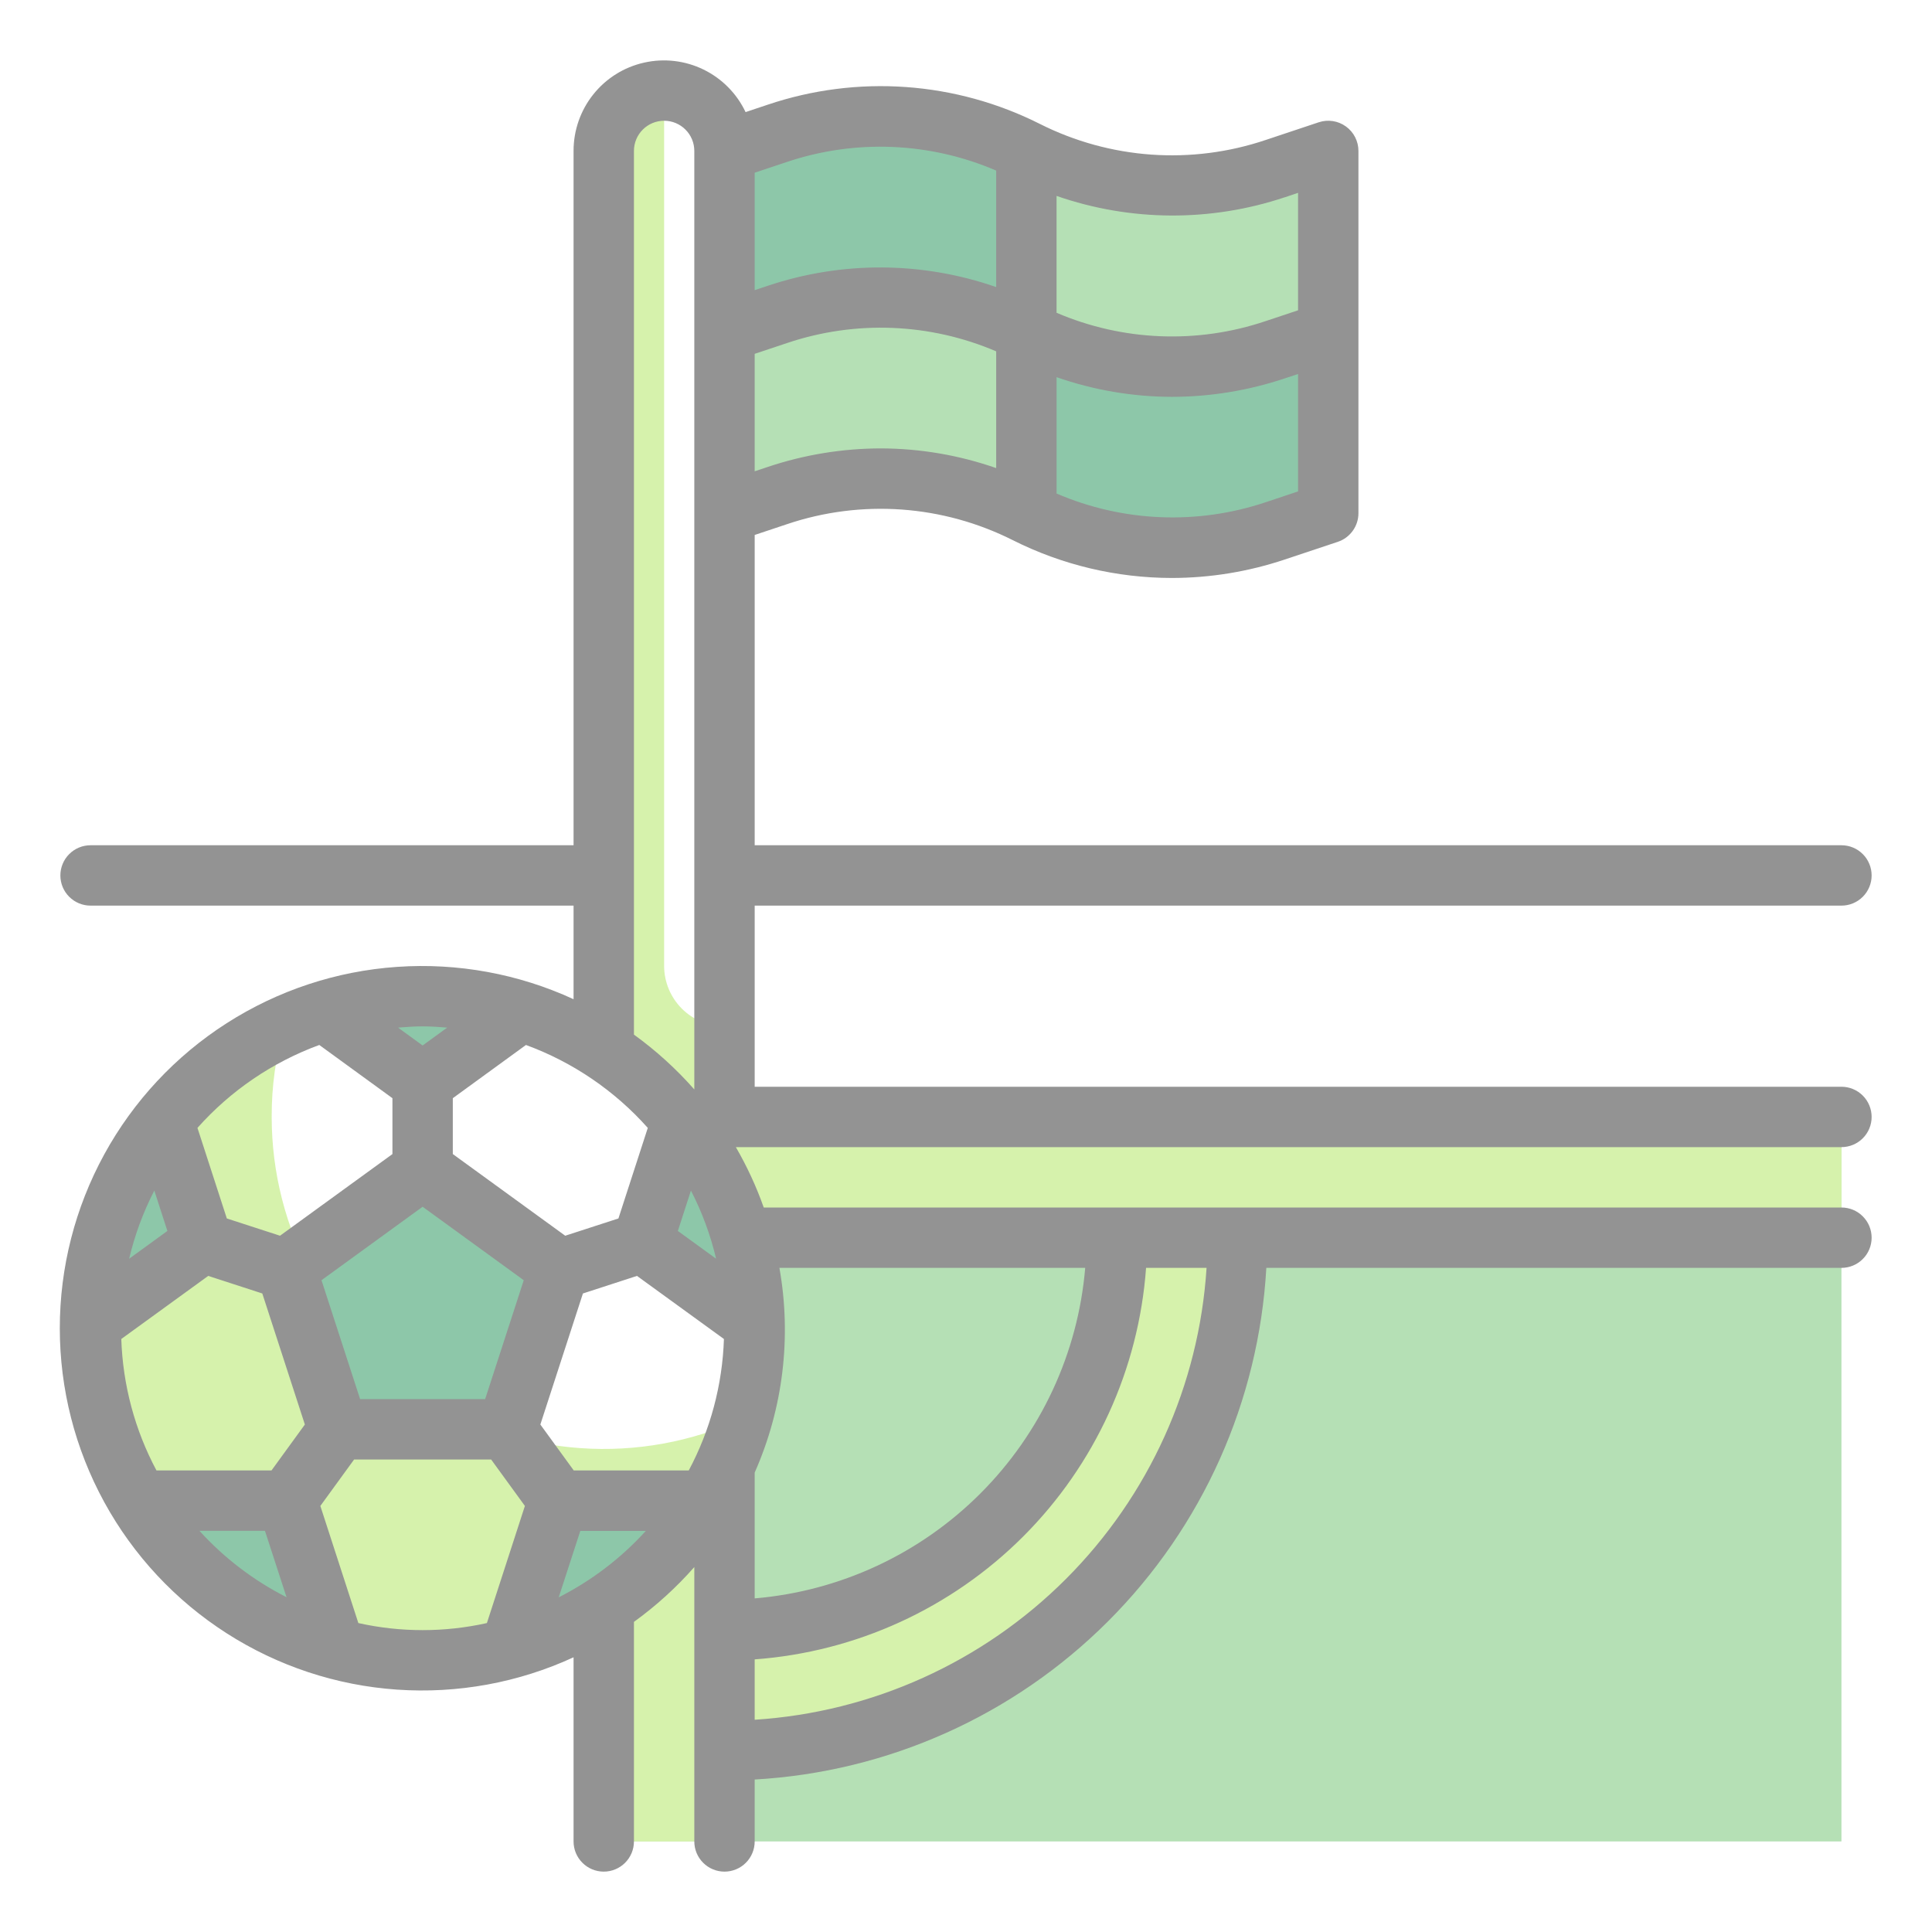
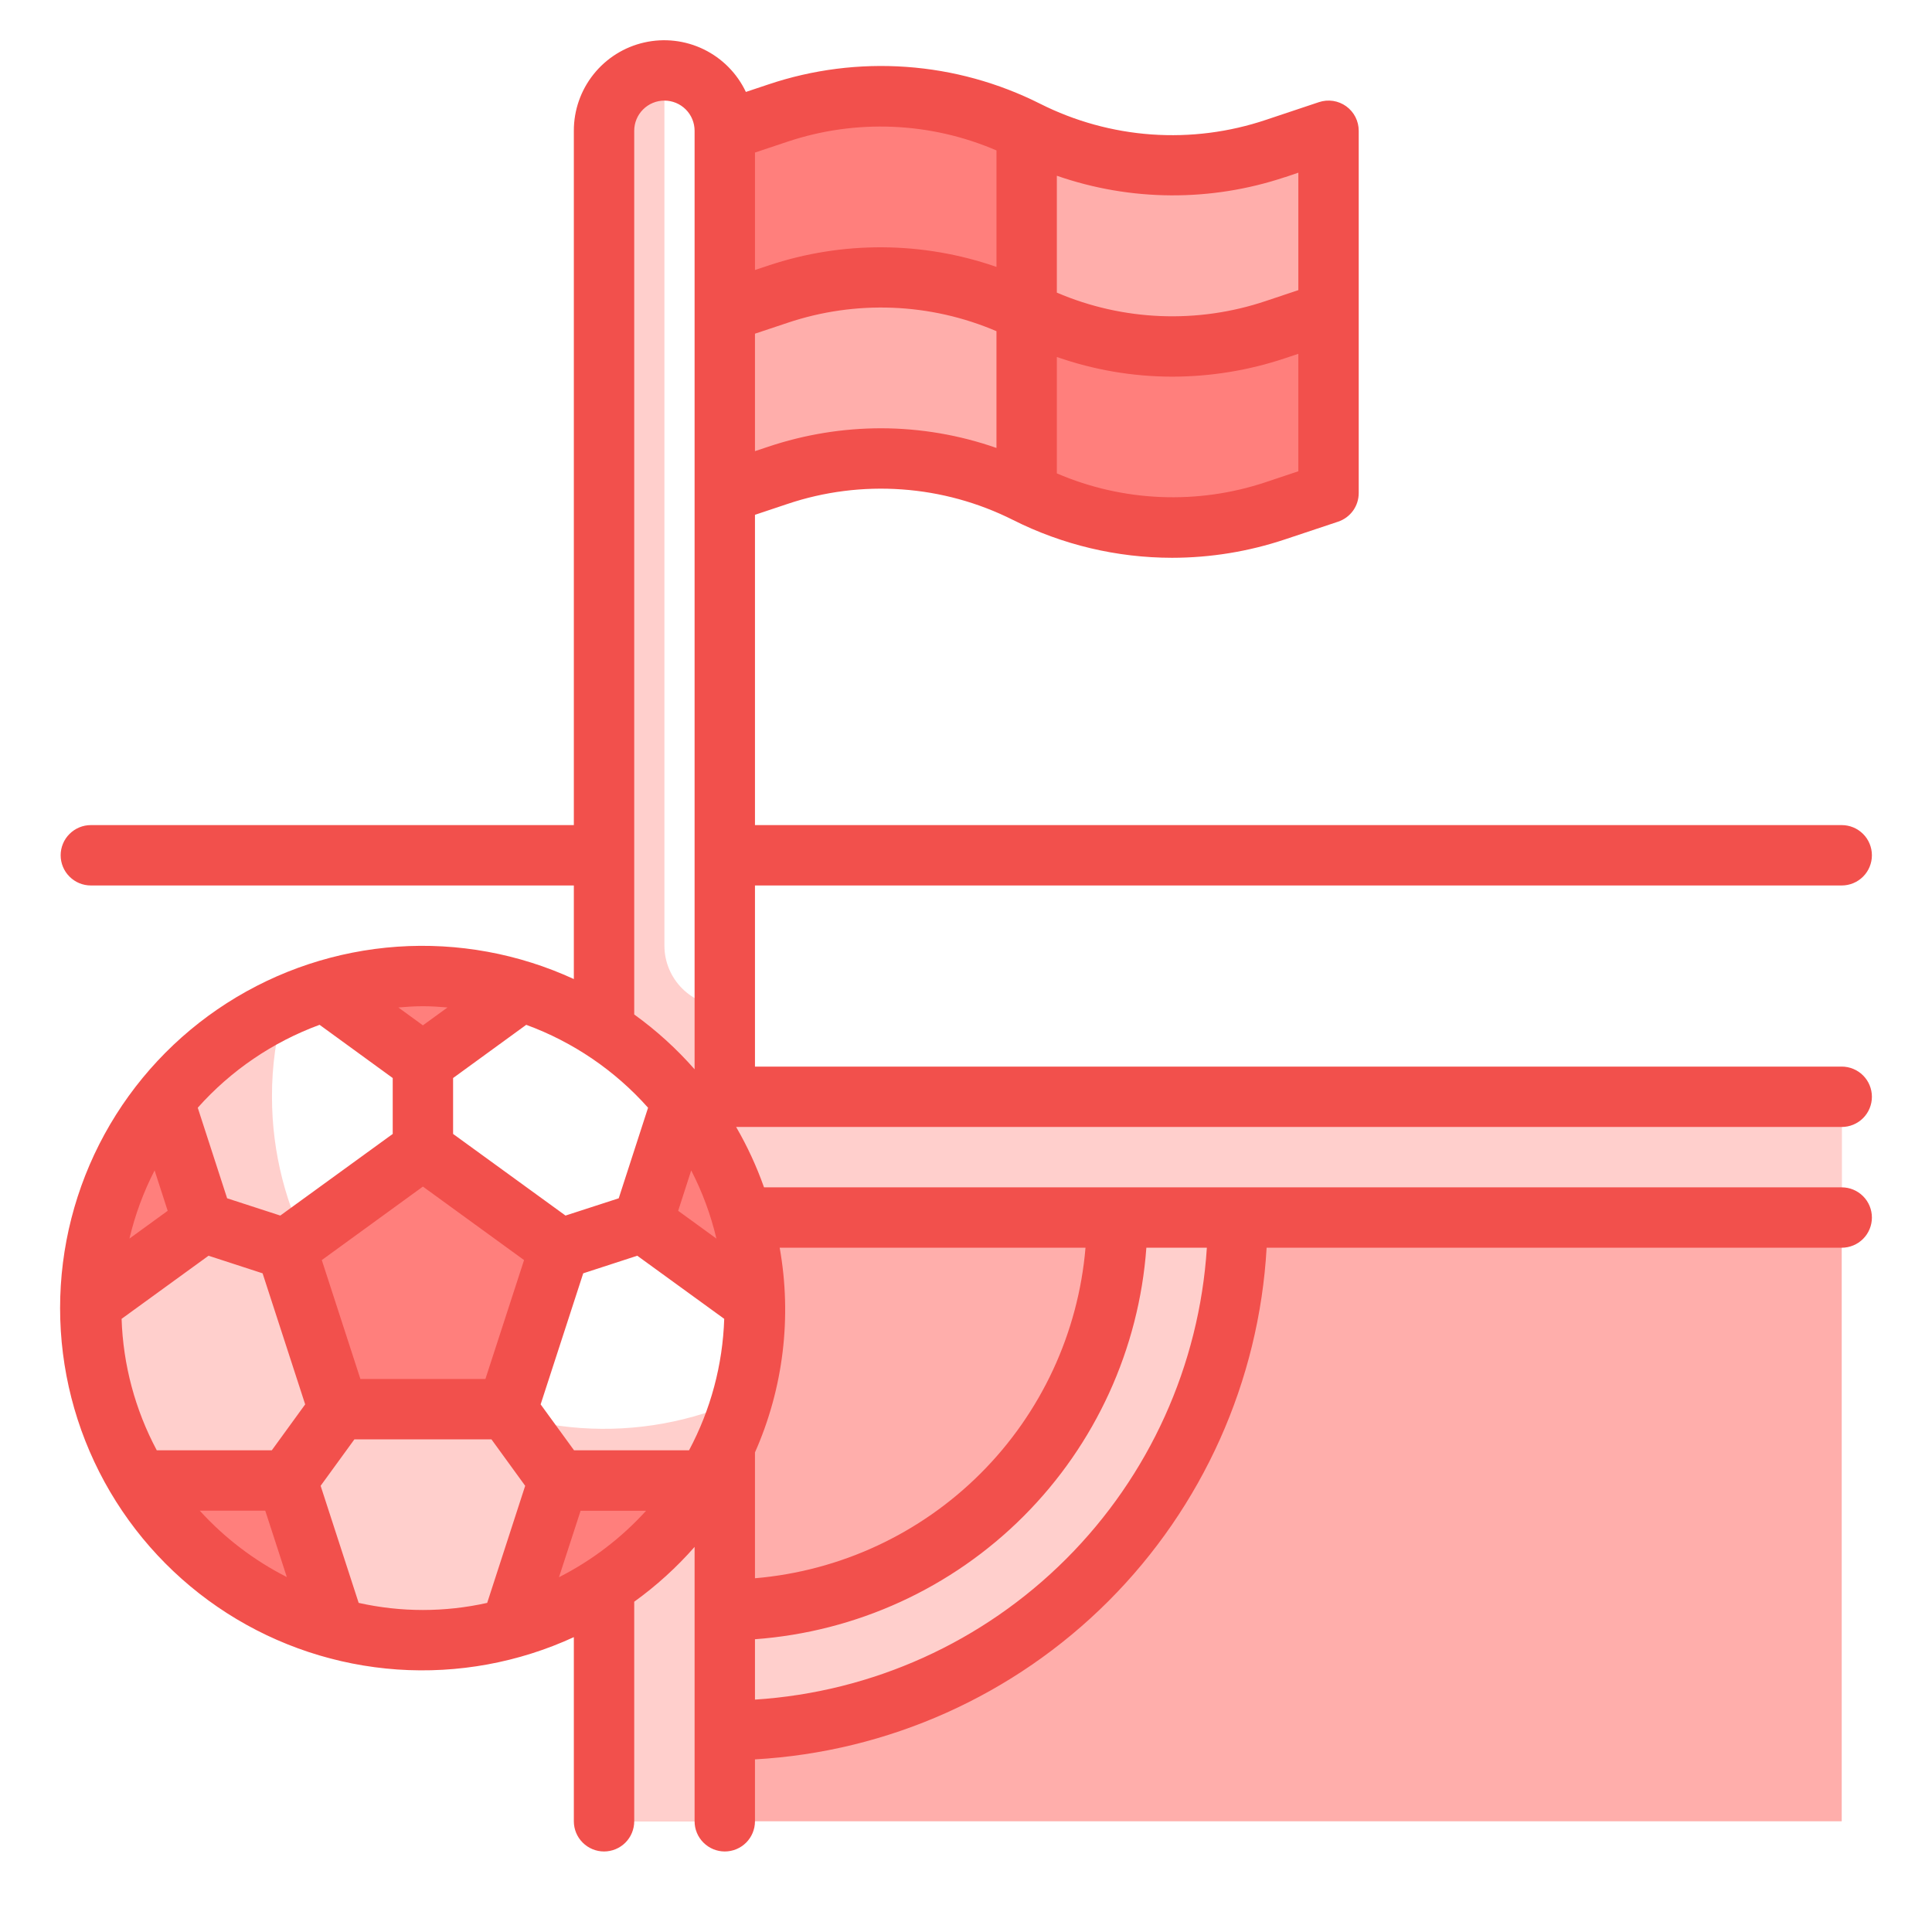
- <svg xmlns="http://www.w3.org/2000/svg" width="64" height="64" viewBox="0 0 64 64" fill="none" opacity="0.85">
-   <path d="M44 17L42.243 17.586C39.526 18.491 36.561 18.28 34 17V17C31.439 15.72 28.474 15.509 25.757 16.414L24 17V5L25.757 4.414C28.474 3.509 31.439 3.72 34 5V5C36.561 6.28 39.526 6.491 42.243 5.586L44 5V17Z" fill="#79BD9A" />
-   <path d="M22.485 37C23.471 38.194 24.193 39.583 24.605 41.076C25.017 42.569 25.108 44.132 24.873 45.663C24.639 47.194 24.083 48.658 23.244 49.959C22.404 51.26 21.298 52.369 20 53.213V61H61V37H22.485Z" fill="#A8DBA8" />
-   <path d="M24 48.59V61H20V53.22C21.743 52.085 23.13 50.48 24 48.59V48.59Z" fill="#CFF09E" />
-   <path d="M61 37V41H24.58C24.429 40.456 24.235 39.924 24 39.41C23.602 38.545 23.095 37.735 22.49 37H61Z" fill="#CFF09E" />
-   <path d="M37 41C37 44.448 35.63 47.754 33.192 50.192C30.754 52.63 27.448 54 24 54V54V58C28.509 58 32.833 56.209 36.021 53.021C39.209 49.833 41 45.509 41 41H37Z" fill="#CFF09E" />
-   <path d="M25.757 10.414L24 11V17L25.757 16.414C28.474 15.509 31.439 15.72 34 17V11C31.439 9.72 28.474 9.509 25.757 10.414V10.414Z" fill="#A8DBA8" />
-   <path d="M42.243 5.586C39.526 6.491 36.561 6.28 34 5V11C36.561 12.28 39.526 12.491 42.243 11.586L44 11V5L42.243 5.586Z" fill="#A8DBA8" />
-   <path d="M24 34V39.41C23.602 38.545 23.095 37.735 22.49 37C21.778 36.138 20.938 35.389 20 34.78V5C20.002 4.47 20.213 3.962 20.588 3.588C20.962 3.213 21.47 3.002 22 3V32C22.002 32.53 22.213 33.038 22.588 33.413C22.962 33.787 23.47 33.998 24 34V34Z" fill="#CFF09E" />
-   <path d="M24.58 47C24.077 48.776 23.135 50.398 21.84 51.715C20.546 53.031 18.941 54.001 17.173 54.534C15.406 55.067 13.532 55.147 11.726 54.766C9.919 54.385 8.237 53.555 6.836 52.353C5.434 51.151 4.358 49.616 3.705 47.889C3.053 46.161 2.846 44.297 3.104 42.469C3.361 40.641 4.075 38.907 5.178 37.427C6.282 35.947 7.741 34.768 9.42 34C9.137 34.975 8.996 35.985 9 37C9 38.843 9.464 40.657 10.347 42.274C11.231 43.891 12.507 45.261 14.058 46.256C15.609 47.252 17.386 47.841 19.224 47.971C21.063 48.101 22.904 47.767 24.58 47V47Z" fill="#CFF09E" />
-   <path d="M14 38.739L9.474 42.027L11.203 47.348H16.797L18.526 42.027L14 38.739Z" fill="#79BD9A" />
-   <path d="M17.262 33.5L14 35.87L10.738 33.5C12.862 32.837 15.138 32.837 17.262 33.5V33.5Z" fill="#79BD9A" />
-   <path d="M6.721 41.159L3.005 43.859C3.03 41.41 3.879 39.041 5.415 37.134L6.721 41.159Z" fill="#79BD9A" />
-   <path d="M25 43.857L21.284 41.157L22.59 37.13C24.126 39.038 24.975 41.408 25 43.857V43.857Z" fill="#79BD9A" />
-   <path d="M23.4 49.71C21.941 52.113 19.617 53.867 16.905 54.61L18.493 49.71H23.4Z" fill="#79BD9A" />
-   <path d="M11.092 54.608C8.382 53.865 6.059 52.112 4.6 49.71H9.5L11.092 54.608Z" fill="#79BD9A" />
-   <path d="M61 38C61.265 38 61.52 37.895 61.707 37.707C61.895 37.52 62 37.265 62 37C62 36.735 61.895 36.48 61.707 36.293C61.52 36.105 61.265 36 61 36H25V30H61C61.265 30 61.52 29.895 61.707 29.707C61.895 29.52 62 29.265 62 29C62 28.735 61.895 28.48 61.707 28.293C61.52 28.105 61.265 28 61 28H25V17.721L26.073 17.363C27.293 16.952 28.582 16.788 29.866 16.879C31.15 16.971 32.403 17.316 33.553 17.895C35.186 18.716 36.989 19.144 38.817 19.146C40.089 19.145 41.353 18.938 42.559 18.535L44.316 17.949C44.515 17.883 44.688 17.755 44.811 17.585C44.934 17.415 45 17.21 45 17V5C45 4.842 44.962 4.685 44.89 4.544C44.818 4.403 44.713 4.281 44.585 4.189C44.456 4.096 44.308 4.035 44.151 4.011C43.994 3.987 43.834 4.001 43.684 4.051L41.927 4.637C40.707 5.048 39.418 5.212 38.134 5.121C36.85 5.029 35.597 4.684 34.447 4.105C33.063 3.408 31.554 2.993 30.008 2.883C28.462 2.773 26.91 2.971 25.441 3.465L24.698 3.713C24.407 3.098 23.915 2.601 23.303 2.303C22.692 2.005 21.997 1.925 21.334 2.075C20.67 2.224 20.077 2.596 19.653 3.128C19.229 3.659 18.999 4.32 19 5V28H3C2.735 28 2.48 28.105 2.293 28.293C2.105 28.48 2 28.735 2 29C2 29.265 2.105 29.52 2.293 29.707C2.48 29.895 2.735 30 3 30H19V33.1C17.172 32.258 15.161 31.89 13.153 32.029C11.145 32.167 9.204 32.809 7.509 33.895C5.814 34.98 4.419 36.475 3.453 38.241C2.487 40.007 1.981 41.987 1.981 44C1.981 46.013 2.487 47.993 3.453 49.759C4.419 51.525 5.814 53.02 7.509 54.105C9.204 55.191 11.145 55.833 13.153 55.971C15.161 56.11 17.172 55.742 19 54.9V61C19 61.265 19.105 61.52 19.293 61.707C19.48 61.895 19.735 62 20 62C20.265 62 20.52 61.895 20.707 61.707C20.895 61.52 21 61.265 21 61V53.727C21.732 53.198 22.403 52.589 23 51.911V61C23 61.265 23.105 61.52 23.293 61.707C23.48 61.895 23.735 62 24 62C24.265 62 24.52 61.895 24.707 61.707C24.895 61.52 25 61.265 25 61V58.949C29.414 58.699 33.581 56.834 36.707 53.707C39.834 50.581 41.699 46.414 41.949 42H61C61.265 42 61.52 41.895 61.707 41.707C61.895 41.52 62 41.265 62 41C62 40.735 61.895 40.48 61.707 40.293C61.52 40.105 61.265 40 61 40H25.3C25.055 39.306 24.745 38.637 24.376 38H61ZM4.018 44.356L6.898 42.266L8.689 42.848L10.099 47.189L8.994 48.71H5.183C4.466 47.367 4.068 45.877 4.018 44.356V44.356ZM5.545 40.777L4.278 41.697C4.463 40.913 4.743 40.155 5.112 39.439L5.545 40.777ZM11.929 46.348L10.65 42.409L14 39.975L17.35 42.409L16.071 46.348H11.929ZM21.459 37.363L20.486 40.363L18.724 40.935L15 38.23V36.379L17.423 34.616C18.974 35.185 20.361 36.129 21.459 37.363V37.363ZM19.006 48.71L17.9 47.189L19.31 42.848L21.101 42.266L23.981 44.356C23.931 45.877 23.533 47.367 22.816 48.71H19.006ZM22.455 40.777L22.888 39.439C23.257 40.155 23.537 40.913 23.722 41.697L22.455 40.777ZM25.441 15.465L25 15.612V11.721L26.074 11.363C28.338 10.601 30.804 10.699 33 11.639V15.506C31.773 15.078 30.483 14.857 29.183 14.854C27.911 14.855 26.647 15.062 25.441 15.465ZM41.927 16.637C39.661 17.396 37.195 17.294 35 16.349V12.494C36.227 12.922 37.517 13.143 38.817 13.146C40.089 13.145 41.353 12.938 42.559 12.535L43 12.388V16.279L41.927 16.637ZM42.559 6.537L43 6.388V10.279L41.926 10.637C39.662 11.4 37.196 11.302 35 10.361V6.49C37.445 7.34 40.104 7.356 42.559 6.535V6.537ZM26.073 5.363C28.339 4.604 30.805 4.706 33 5.651V9.51C30.555 8.659 27.896 8.643 25.441 9.465L25 9.612V5.721L26.073 5.363ZM21 5C21 4.735 21.105 4.48 21.293 4.293C21.48 4.105 21.735 4 22 4C22.265 4 22.52 4.105 22.707 4.293C22.895 4.48 23 4.735 23 5V36.089C22.403 35.411 21.732 34.802 21 34.273V5ZM14.814 34.041L14 34.633L13.186 34.041C13.455 34.019 13.725 34 14 34C14.275 34 14.545 34.019 14.814 34.041ZM10.577 34.616L13 36.379V38.23L9.276 40.935L7.514 40.363L6.541 37.363C7.639 36.129 9.026 35.185 10.577 34.616V34.616ZM6.607 50.71H8.777L9.492 52.91C8.405 52.358 7.427 51.613 6.607 50.71V50.71ZM11.871 53.766L10.612 49.886L11.73 48.348H16.27L17.388 49.886L16.129 53.766C14.727 54.078 13.273 54.078 11.871 53.766V53.766ZM18.508 52.914L19.223 50.714H21.393C20.573 51.617 19.595 52.362 18.508 52.914V52.914ZM39.969 42C39.72 45.889 38.063 49.553 35.308 52.308C32.553 55.063 28.889 56.72 25 56.969V54.969C28.358 54.723 31.515 53.278 33.896 50.897C36.276 48.516 37.721 45.358 37.965 42H39.969ZM35.949 42C35.71 44.824 34.479 47.472 32.475 49.475C30.472 51.479 27.824 52.71 25 52.949V48.781C25.942 46.653 26.227 44.291 25.819 42H35.949Z" fill="#808080" />
+ <svg xmlns="http://www.w3.org/2000/svg" width="100%" height="100%" viewBox="0 0 48 48" version="1.1" xml:space="preserve" style="fill-rule:evenodd;clip-rule:evenodd;stroke-linejoin:round;stroke-miterlimit:2;">
+   <g transform="matrix(1,0,0,1,-512,0)">
+     <g transform="matrix(1,0,0,1,512,0)">
+       <rect id="Artboard1" x="0" y="0" width="48" height="48" style="fill-opacity:0;" />
+       <g id="Artboard11">
+         <g transform="matrix(1,0,0,1,33.0073,3.2493)">
+           <path d="M0,9L-1.318,9.439C-3.355,10.118 -5.579,9.96 -7.5,9C-9.421,8.04 -11.645,7.882 -13.682,8.561L-15,9L-15,-0L-13.682,-0.44C-11.645,-1.118 -9.421,-0.96 -7.5,-0C-5.579,0.96 -3.355,1.118 -1.318,0.439L0,-0L0,9Z" style="fill:rgb(255,127,124);fill-rule:nonzero;" />
+         </g>
+         <g transform="matrix(1,0,0,1,16.8711,45.2493)">
+           <path d="M0,-18C0.739,-17.104 1.281,-16.062 1.59,-14.943C1.899,-13.823 1.967,-12.651 1.791,-11.503C1.615,-10.355 1.199,-9.257 0.569,-8.281C-0.061,-7.305 -0.89,-6.473 -1.864,-5.84L-1.864,0L28.886,0L28.886,-18L0,-18Z" style="fill:rgb(255,174,171);fill-rule:nonzero;" />
+         </g>
+         <g transform="matrix(0,1,1,0,21.1608,42.0953)">
+           <path d="M-6.154,-3.154L3.154,-3.154L3.154,-6.154L-2.682,-6.154C-3.533,-4.847 -4.737,-3.806 -6.154,-3.154" style="fill:rgb(255,207,204);fill-rule:nonzero;" />
+         </g>
+         <g transform="matrix(1,0,0,1,45.7573,30.2493)">
+           <path d="M0,-3L0,0L-27.315,0C-27.428,-0.408 -27.574,-0.807 -27.75,-1.193C-28.048,-1.841 -28.429,-2.449 -28.883,-3L0,-3Z" style="fill:rgb(255,207,204);fill-rule:nonzero;" />
+         </g>
+         <g transform="matrix(1,0,0,1,27.7573,42.9993)">
+           <path d="M0,-12.75C0,-10.164 -1.027,-7.684 -2.856,-5.856C-4.684,-4.027 -7.164,-3 -9.75,-3L-9.75,0C-6.368,0 -3.126,-1.343 -0.734,-3.734C1.657,-6.126 3,-9.368 3,-12.75L0,-12.75Z" style="fill:rgb(255,207,204);fill-rule:nonzero;" />
+         </g>
+         <g transform="matrix(1,0,0,1,19.325,11.5708)">
+           <path d="M0,-4.261L-1.318,-3.822L-1.318,0.679L0,0.239C2.038,-0.44 4.261,-0.282 6.182,0.679L6.182,-3.822C4.261,-4.782 2.038,-4.94 0,-4.261" style="fill:rgb(255,174,171);fill-rule:nonzero;" />
+         </g>
+         <g transform="matrix(1,0,0,1,31.6896,8.4288)">
+           <path d="M0,-4.74C-2.038,-4.061 -4.261,-4.219 -6.182,-5.179L-6.182,-0.679C-4.261,0.281 -2.038,0.439 0,-0.24L1.318,-0.679L1.318,-5.179L0,-4.74Z" style="fill:rgb(255,174,171);fill-rule:nonzero;" />
+         </g>
+         <g transform="matrix(1,0,0,1,18.0073,5.8063)">
+           <path d="M0,19.193L0,23.25C-0.298,22.602 -0.679,21.994 -1.133,21.443C-1.667,20.796 -2.296,20.235 -3,19.778L-3,-2.557C-2.999,-2.954 -2.84,-3.335 -2.559,-3.616C-2.278,-3.897 -1.897,-4.056 -1.5,-4.057L-1.5,17.693C-1.499,18.09 -1.34,18.471 -1.059,18.752C-0.778,19.033 -0.397,19.192 0,19.193" style="fill:rgb(255,207,204);fill-rule:nonzero;" />
+         </g>
+         <g transform="matrix(1,0,0,1,18.4423,31.1093)">
+           <path d="M0,3.64C-0.377,4.972 -1.084,6.188 -2.055,7.176C-3.025,8.163 -4.229,8.891 -5.555,9.291C-6.881,9.69 -8.286,9.75 -9.641,9.464C-10.996,9.179 -12.257,8.556 -13.308,7.655C-14.359,6.753 -15.167,5.602 -15.656,4.306C-16.145,3.011 -16.3,1.613 -16.107,0.242C-15.914,-1.129 -15.379,-2.43 -14.551,-3.54C-13.723,-4.65 -12.629,-5.534 -11.37,-6.11C-11.582,-5.379 -11.688,-4.621 -11.685,-3.86C-11.685,-2.478 -11.337,-1.118 -10.674,0.095C-10.012,1.308 -9.055,2.335 -7.891,3.082C-6.728,3.829 -5.396,4.271 -4.017,4.369C-2.638,4.466 -1.257,4.216 0,3.64" style="fill:rgb(255,207,204);fill-rule:nonzero;" />
+         </g>
+         <g transform="matrix(1,0,0,1,10.5073,35.0106)">
+           <path d="M0,-6.457L-3.394,-3.991L-2.098,0L2.098,0L3.395,-3.991L0,-6.457Z" style="fill:rgb(255,127,124);fill-rule:nonzero;" />
+         </g>
+         <g transform="matrix(1,0,0,1,12.9538,25.9043)">
+           <path d="M0,-1.28L-2.447,0.497L-4.893,-1.28C-3.3,-1.777 -1.593,-1.777 0,-1.28" style="fill:rgb(255,127,124);fill-rule:nonzero;" />
+         </g>
+         <g transform="matrix(1,0,0,1,5.0481,29.3746)">
+           <path d="M0,0.994L-2.787,3.019C-2.768,1.183 -2.131,-0.594 -0.979,-2.025L0,0.994Z" style="fill:rgb(255,127,124);fill-rule:nonzero;" />
+         </g>
+         <g transform="matrix(1,0,0,1,18.7573,27.347)">
+           <path d="M0,5.045L-2.787,3.02L-1.807,0C-0.655,1.431 -0.018,3.208 0,5.045" style="fill:rgb(255,127,124);fill-rule:nonzero;" />
+         </g>
+         <g transform="matrix(1,0,0,1,17.5573,40.4568)">
+           <path d="M0,-3.675C-1.094,-1.873 -2.838,-0.557 -4.871,0L-3.68,-3.675L0,-3.675Z" style="fill:rgb(255,127,124);fill-rule:nonzero;" />
+         </g>
+         <g transform="matrix(1,0,0,1,8.3263,36.7823)">
+           <path d="M0,3.673C-2.033,3.115 -3.775,1.801 -4.869,0L-1.194,0L0,3.673Z" style="fill:rgb(255,127,124);fill-rule:nonzero;" />
+         </g>
+         <g transform="matrix(1,0,0,1,26.969,15.9423)">
+           <path d="M0,15.057C-0.179,17.175 -1.102,19.161 -2.605,20.663C-4.108,22.166 -6.094,23.089 -8.212,23.269L-8.212,20.143C-7.505,18.546 -7.291,16.776 -7.598,15.057L0,15.057ZM3.015,15.057C2.829,17.973 1.586,20.722 -0.48,22.788C-2.547,24.855 -5.295,26.097 -8.212,26.284L-8.212,24.784C-5.693,24.599 -3.325,23.516 -1.54,21.73C0.245,19.944 1.329,17.575 1.512,15.057L3.015,15.057ZM-13.081,23.243L-12.544,21.592L-10.917,21.592C-11.532,22.269 -12.265,22.829 -13.081,23.243M-18.058,23.881L-19.003,20.972L-18.164,19.818L-14.759,19.818L-13.921,20.972L-14.865,23.881C-15.917,24.116 -17.007,24.116 -18.058,23.881M-22.006,21.59L-20.379,21.59L-19.843,23.239C-20.658,22.826 -21.391,22.266 -22.006,21.59M-19.029,9.519L-17.212,10.841L-17.212,12.23L-20.005,14.258L-21.326,13.829L-22.056,11.579C-21.232,10.653 -20.192,9.946 -19.029,9.519M-15.851,9.088L-16.462,9.532L-17.072,9.088C-16.87,9.071 -16.668,9.057 -16.462,9.057C-16.256,9.057 -16.053,9.071 -15.851,9.088M-11.212,-12.693C-11.212,-12.892 -11.133,-13.083 -10.992,-13.223C-10.851,-13.364 -10.661,-13.443 -10.462,-13.443C-10.263,-13.443 -10.072,-13.364 -9.931,-13.223C-9.791,-13.083 -9.712,-12.892 -9.712,-12.693L-9.712,10.624C-10.159,10.115 -10.662,9.658 -11.212,9.262L-11.212,-12.693ZM-7.407,-12.421C-5.708,-12.99 -3.858,-12.913 -2.212,-12.205L-2.212,-9.311C-4.046,-9.949 -6.04,-9.961 -7.881,-9.344L-8.212,-9.234L-8.212,-12.152L-7.407,-12.421ZM4.958,-11.54L5.288,-11.652L5.288,-8.734L4.483,-8.465C2.785,-7.893 0.935,-7.967 -0.712,-8.672L-0.712,-11.576C1.122,-10.938 3.116,-10.926 4.958,-11.542L4.958,-11.54ZM4.484,-3.965C2.784,-3.396 0.934,-3.473 -0.712,-4.181L-0.712,-7.073C0.209,-6.751 1.176,-6.586 2.151,-6.584C3.105,-6.585 4.053,-6.739 4.958,-7.042L5.288,-7.152L5.288,-4.234L4.484,-3.965ZM-7.881,-4.844L-8.212,-4.734L-8.212,-7.652L-7.406,-7.921C-5.708,-8.492 -3.859,-8.419 -2.212,-7.714L-2.212,-4.813C-3.132,-5.135 -4.1,-5.3 -5.075,-5.302C-6.029,-5.302 -6.976,-5.147 -7.881,-4.844M-10.12,14.14L-9.796,13.136C-9.519,13.673 -9.309,14.242 -9.17,14.83L-10.12,14.14ZM-12.707,20.09L-13.537,18.949L-12.479,15.693L-11.136,15.256L-8.976,16.824C-9.013,17.965 -9.312,19.082 -9.85,20.09L-12.707,20.09ZM-10.868,11.579L-11.597,13.829L-12.919,14.258L-15.712,12.23L-15.712,10.841L-13.895,9.519C-12.731,9.946 -11.691,10.653 -10.868,11.579M-18.015,18.318L-18.974,15.364L-16.462,13.538L-13.949,15.364L-14.909,18.318L-18.015,18.318ZM-22.803,14.14L-23.753,14.83C-23.614,14.242 -23.404,13.673 -23.128,13.136L-22.803,14.14ZM-23.948,16.824L-21.788,15.256L-20.445,15.693L-19.387,18.949L-20.216,20.09L-23.074,20.09C-23.612,19.082 -23.911,17.965 -23.948,16.824M18.788,12.057C18.987,12.057 19.178,11.978 19.319,11.837C19.459,11.697 19.538,11.506 19.538,11.307C19.538,11.108 19.459,10.917 19.319,10.777C19.178,10.636 18.987,10.557 18.788,10.557L-8.212,10.557L-8.212,6.057L18.788,6.057C18.987,6.057 19.178,5.978 19.319,5.837C19.459,5.697 19.538,5.506 19.538,5.307C19.538,5.108 19.459,4.917 19.319,4.777C19.178,4.636 18.987,4.557 18.788,4.557L-8.212,4.557L-8.212,-3.152L-7.407,-3.421C-6.492,-3.729 -5.525,-3.852 -4.562,-3.783C-3.599,-3.715 -2.659,-3.456 -1.797,-3.022C-0.572,-2.406 0.78,-2.085 2.151,-2.084C3.105,-2.085 4.053,-2.239 4.958,-2.542L6.275,-2.981C6.425,-3.031 6.555,-3.127 6.647,-3.254C6.739,-3.382 6.788,-3.535 6.788,-3.693L6.788,-12.693C6.788,-12.812 6.76,-12.929 6.706,-13.035C6.652,-13.141 6.573,-13.232 6.477,-13.302C6.381,-13.371 6.269,-13.417 6.152,-13.435C6.034,-13.453 5.914,-13.442 5.801,-13.405L4.484,-12.965C3.568,-12.657 2.602,-12.534 1.639,-12.602C0.676,-12.671 -0.264,-12.93 -1.126,-13.364C-2.165,-13.887 -3.296,-14.199 -4.456,-14.281C-5.615,-14.363 -6.779,-14.215 -7.881,-13.844L-8.438,-13.658C-8.656,-14.119 -9.025,-14.492 -9.484,-14.716C-9.943,-14.939 -10.464,-15 -10.962,-14.887C-11.459,-14.775 -11.904,-14.496 -12.222,-14.097C-12.54,-13.699 -12.713,-13.203 -12.712,-12.693L-12.712,4.557L-24.712,4.557C-24.911,4.557 -25.101,4.636 -25.242,4.777C-25.383,4.917 -25.462,5.108 -25.462,5.307C-25.462,5.506 -25.383,5.697 -25.242,5.837C-25.101,5.978 -24.911,6.057 -24.712,6.057L-12.712,6.057L-12.712,8.382C-14.083,7.751 -15.591,7.474 -17.097,7.578C-18.603,7.683 -20.059,8.164 -21.33,8.978C-22.601,9.792 -23.647,10.913 -24.372,12.238C-25.096,13.562 -25.476,15.047 -25.476,16.557C-25.476,18.067 -25.096,19.552 -24.372,20.876C-23.647,22.201 -22.601,23.322 -21.33,24.136C-20.059,24.95 -18.603,25.431 -17.097,25.536C-15.591,25.64 -14.083,25.363 -12.712,24.732L-12.712,29.307C-12.712,29.506 -12.633,29.697 -12.492,29.837C-12.351,29.978 -12.161,30.057 -11.962,30.057C-11.763,30.057 -11.572,29.978 -11.431,29.837C-11.291,29.697 -11.212,29.506 -11.212,29.307L-11.212,23.852C-10.662,23.456 -10.159,22.999 -9.712,22.49L-9.712,29.307C-9.712,29.506 -9.633,29.697 -9.492,29.837C-9.351,29.978 -9.161,30.057 -8.962,30.057C-8.763,30.057 -8.572,29.978 -8.431,29.837C-8.291,29.697 -8.212,29.506 -8.212,29.307L-8.212,27.769C-4.901,27.582 -1.776,26.182 0.569,23.838C2.913,21.493 4.313,18.367 4.5,15.057L18.788,15.057C18.987,15.057 19.178,14.978 19.319,14.837C19.459,14.697 19.538,14.506 19.538,14.307C19.538,14.108 19.459,13.917 19.319,13.777C19.178,13.636 18.987,13.557 18.788,13.557L-7.987,13.557C-8.171,13.037 -8.403,12.534 -8.68,12.057L18.788,12.057Z" style="fill:rgb(242,80,76);fill-rule:nonzero;" />
+         </g>
+       </g>
+     </g>
+   </g>
</svg>
